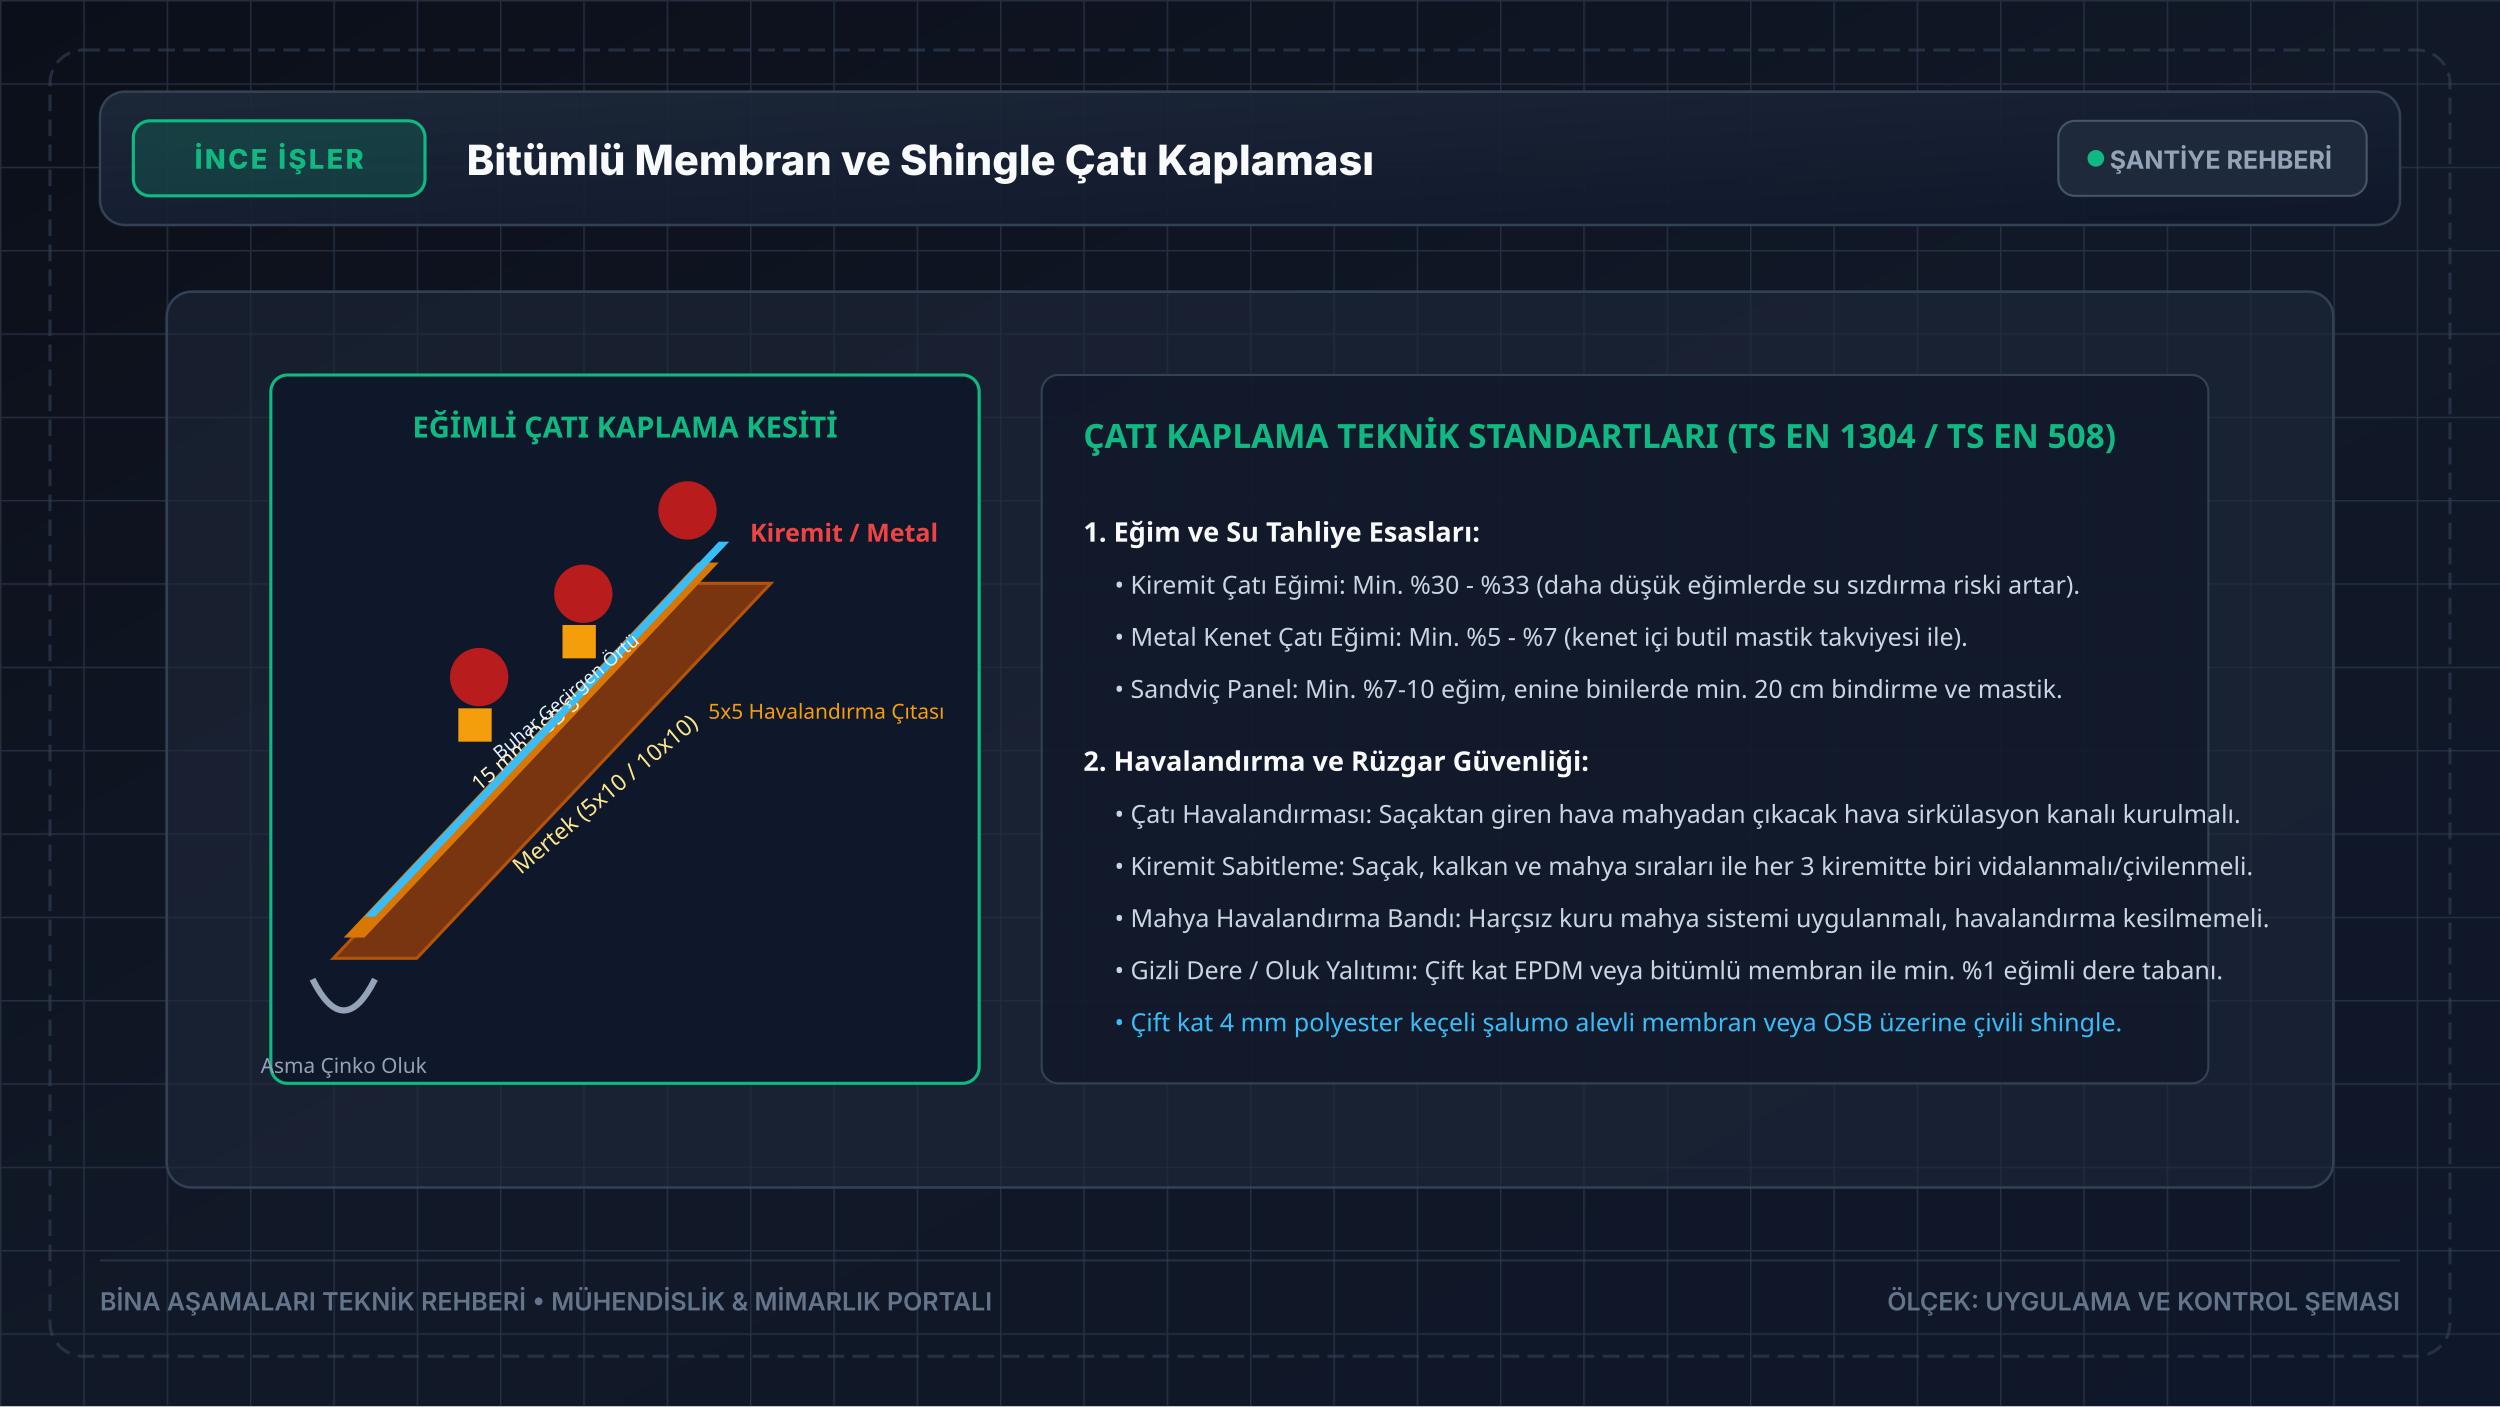
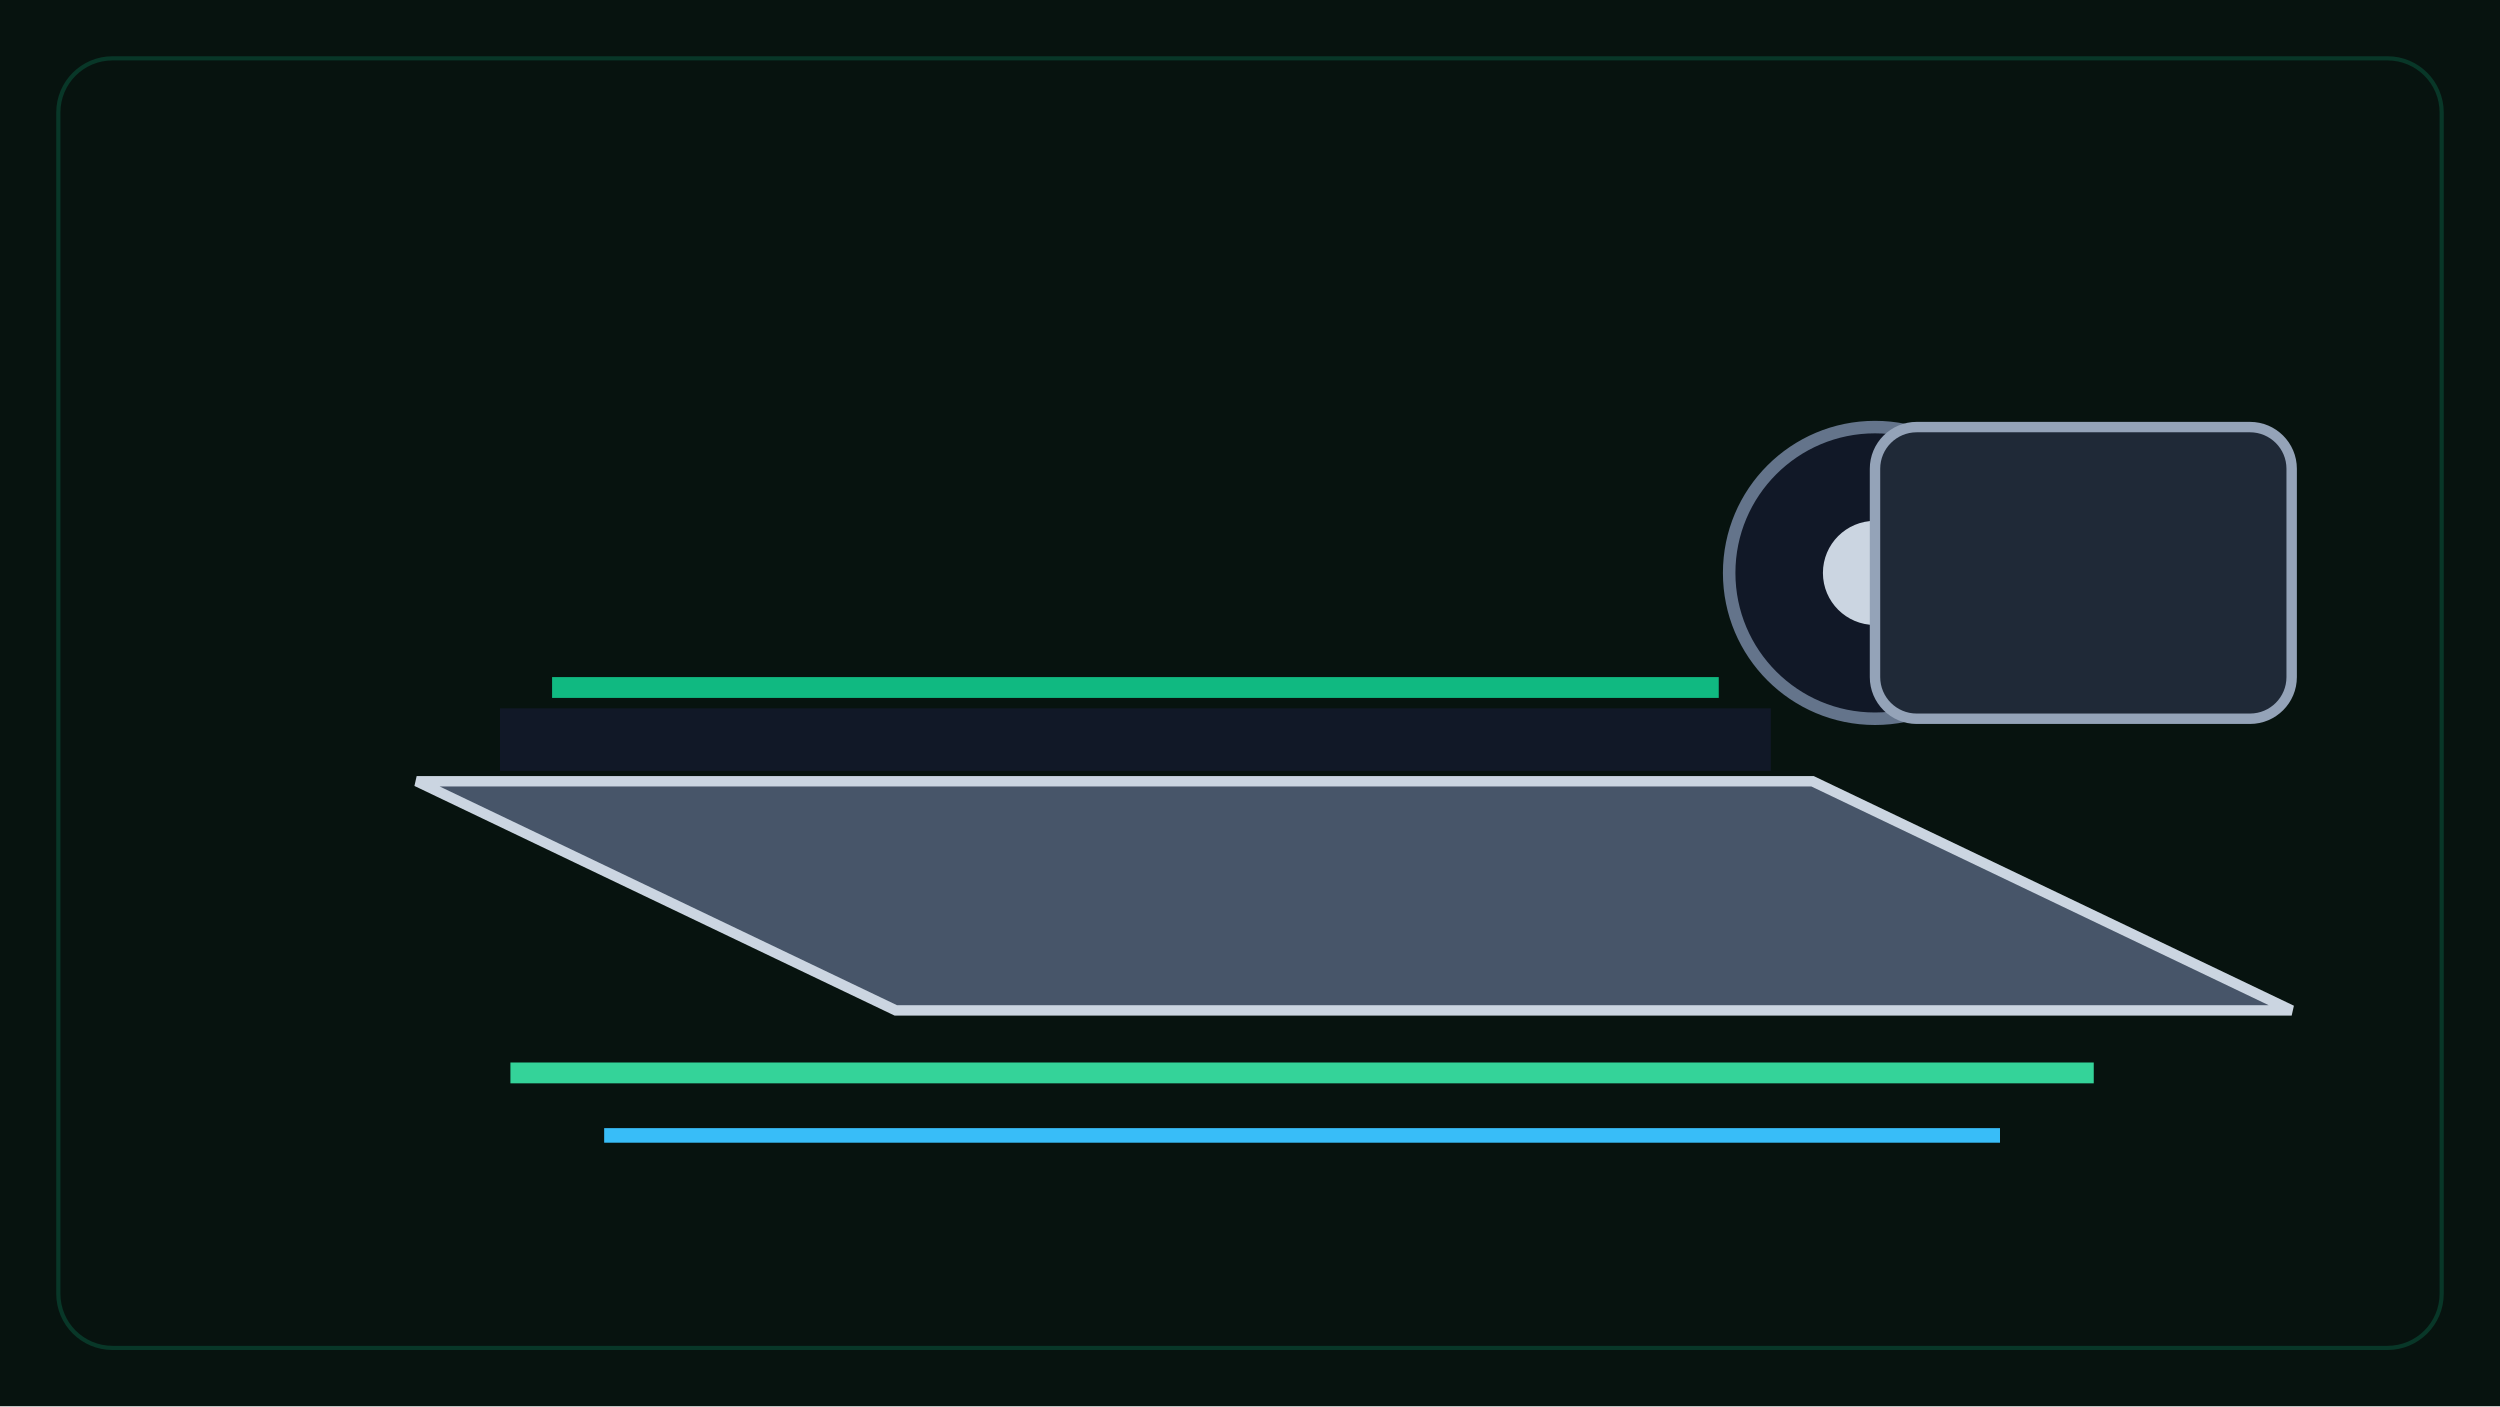
- <svg xmlns="http://www.w3.org/2000/svg" viewBox="0 0 1200 675" width="1200" height="675" fill="none">
-   <defs>
-     <linearGradient id="bgGrad" x1="0%" y1="0%" x2="100%" y2="100%">
-       <stop offset="0%" stop-color="#0b0f19" />
-       <stop offset="50%" stop-color="#111827" />
-       <stop offset="100%" stop-color="#0f172a" />
-     </linearGradient>
-     <linearGradient id="panelGrad" x1="0%" y1="0%" x2="100%" y2="100%">
-       <stop offset="0%" stop-color="#1e293b" stop-opacity="0.9" />
-       <stop offset="100%" stop-color="#0f172a" stop-opacity="0.95" />
-     </linearGradient>
-     <pattern id="blueprintGrid" width="40" height="40" patternUnits="userSpaceOnUse">
-       <path d="M 40 0 L 0 0 0 40" fill="none" stroke="#334155" stroke-width="0.75" stroke-opacity="0.3" />
-       <path d="M 200 0 L 0 0 0 200" fill="none" stroke="#334155" stroke-width="1.5" stroke-opacity="0.5" />
-     </pattern>
-   </defs>
-   <rect width="1200" height="675" fill="url(#bgGrad)" />
-   <rect width="1200" height="675" fill="url(#blueprintGrid)" />
-   <rect x="24" y="24" width="1152" height="627" rx="16" fill="none" stroke="#334155" stroke-width="1.5" stroke-dasharray="8 4" opacity="0.6" />
-   <g transform="translate(48, 44)">
-     <rect x="0" y="0" width="1104" height="64" rx="12" fill="url(#panelGrad)" stroke="#334155" stroke-width="1.2" />
-     <rect x="16" y="14" width="140" height="36" rx="8" fill="#10b981" fill-opacity="0.18" stroke="#10b981" stroke-width="1.5" />
-     <text x="86" y="37" fill="#10b981" font-family="system-ui, -apple-system, sans-serif" font-size="13" font-weight="800" text-anchor="middle" letter-spacing="1.2">İNCE İŞLER</text>
-     <text x="176" y="40" fill="#f8fafc" font-family="system-ui, -apple-system, sans-serif" font-size="20" font-weight="800">Bitümlü Membran ve Shingle Çatı Kaplaması</text>
-     <rect x="940" y="14" width="148" height="36" rx="8" fill="#1e293b" stroke="#475569" stroke-width="1" />
-     <circle cx="958" cy="32" r="4" fill="#10b981" />
-     <text x="1018" y="37" fill="#94a3b8" font-family="system-ui, -apple-system, sans-serif" font-size="12" font-weight="700" text-anchor="middle">ŞANTİYE REHBERİ</text>
+ <svg xmlns="http://www.w3.org/2000/svg" viewBox="0 0 1200 675">
+   <rect width="1200" height="675" fill="#07130f" />
+   <g transform="translate(110 115)">
+     <polygon points="90,260 760,260 990,370 320,370" fill="#475569" stroke="#cbd5e1" stroke-width="5" />
+     <path d="M130 240h610" stroke="#111827" stroke-width="30" />
+     <path d="M155 215h560" stroke="#10b981" stroke-width="10" />
+     <g transform="translate(710 80)">
+       <circle cx="80" cy="80" r="70" fill="#111827" stroke="#64748b" stroke-width="6" />
+       <circle cx="80" cy="80" r="25" fill="#cbd5e1" />
+       <rect x="80" y="10" width="200" height="140" rx="20" fill="#1f2937" stroke="#94a3b8" stroke-width="5" />
+     </g>
+     <path d="M135 400h760" stroke="#34d399" stroke-width="10" />
+     <path d="M180 430h670" stroke="#38bdf8" stroke-width="7" />
  </g>
-   <g transform="translate(80, 140)">
-     <rect x="0" y="0" width="1040" height="430" rx="12" fill="#1e293b" fill-opacity="0.6" stroke="#334155" stroke-width="1.2" />
-     <g transform="translate(50, 40)">
-       <rect x="0" y="0" width="340" height="340" rx="8" fill="#0f172a" stroke="#10b981" stroke-width="1.5" />
-       <text x="170" y="30" fill="#10b981" font-family="system-ui, sans-serif" font-size="14" font-weight="800" text-anchor="middle">EĞİMLİ ÇATI KAPLAMA KESİTİ</text>
-       <polygon points="30,280 200,100 240,100 70,280" fill="#78350f" stroke="#b45309" stroke-width="1.5" />
-       <text x="120" y="240" fill="#fde68a" font-family="system-ui, sans-serif" font-size="11" transform="rotate(-40 120 240)">Mertek (5x10 / 10x10)</text>
-       <polygon points="35,270 205,90 215,90 45,270" fill="#d97706" />
-       <text x="100" y="200" fill="#fef3c7" font-family="system-ui, sans-serif" font-size="10" transform="rotate(-40 100 200)">15 mm OSB-3</text>
-       <polygon points="45,260 215,80 220,80 50,260" fill="#38bdf8" />
-       <text x="110" y="185" fill="#e0f2fe" font-family="system-ui, sans-serif" font-size="9" transform="rotate(-40 110 185)">Buhar Geçirgen Örtü</text>
-       <rect x="90" y="160" width="16" height="16" fill="#f59e0b" />
-       <rect x="140" y="120" width="16" height="16" fill="#f59e0b" />
-       <text x="210" y="165" fill="#f59e0b" font-family="system-ui, sans-serif" font-size="10">5x5 Havalandırma Çıtası</text>
-       <circle cx="100" cy="145" r="14" fill="#b91c1c" />
-       <circle cx="150" cy="105" r="14" fill="#b91c1c" />
-       <circle cx="200" cy="65" r="14" fill="#b91c1c" />
-       <text x="230" y="80" fill="#ef4444" font-family="system-ui, sans-serif" font-size="12" font-weight="700">Kiremit / Metal</text>
-       <path d="M 20 290 Q 35 320 50 290" fill="none" stroke="#94a3b8" stroke-width="3" />
-       <text x="35" y="335" fill="#94a3b8" font-family="system-ui, sans-serif" font-size="10" text-anchor="middle">Asma Çinko Oluk</text>
-     </g>
-     <g transform="translate(420, 40)">
-       <rect x="0" y="0" width="560" height="340" rx="8" fill="#0f172a" fill-opacity="0.8" stroke="#334155" stroke-width="1" />
-       <text x="20" y="35" fill="#10b981" font-family="system-ui, sans-serif" font-size="16" font-weight="800">ÇATI KAPLAMA TEKNİK STANDARTLARI (TS EN 1304 / TS EN 508)</text>
-       <g transform="translate(20, 60)">
-         <text x="0" y="20" fill="#f8fafc" font-family="system-ui, sans-serif" font-size="13" font-weight="700">1. Eğim ve Su Tahliye Esasları:</text>
-         <text x="15" y="45" fill="#cbd5e1" font-family="system-ui, sans-serif" font-size="12">• Kiremit Çatı Eğimi: Min. %30 - %33 (daha düşük eğimlerde su sızdırma riski artar).</text>
-         <text x="15" y="70" fill="#cbd5e1" font-family="system-ui, sans-serif" font-size="12">• Metal Kenet Çatı Eğimi: Min. %5 - %7 (kenet içi butil mastik takviyesi ile).</text>
-         <text x="15" y="95" fill="#cbd5e1" font-family="system-ui, sans-serif" font-size="12">• Sandviç Panel: Min. %7-10 eğim, enine binilerde min. 20 cm bindirme ve mastik.</text>
-         <text x="0" y="130" fill="#f8fafc" font-family="system-ui, sans-serif" font-size="13" font-weight="700">2. Havalandırma ve Rüzgar Güvenliği:</text>
-         <text x="15" y="155" fill="#cbd5e1" font-family="system-ui, sans-serif" font-size="12">• Çatı Havalandırması: Saçaktan giren hava mahyadan çıkacak hava sirkülasyon kanalı kurulmalı.</text>
-         <text x="15" y="180" fill="#cbd5e1" font-family="system-ui, sans-serif" font-size="12">• Kiremit Sabitleme: Saçak, kalkan ve mahya sıraları ile her 3 kiremitte biri vidalanmalı/çivilenmeli.</text>
-         <text x="15" y="205" fill="#cbd5e1" font-family="system-ui, sans-serif" font-size="12">• Mahya Havalandırma Bandı: Harçsız kuru mahya sistemi uygulanmalı, havalandırma kesilmemeli.</text>
-         <text x="15" y="230" fill="#cbd5e1" font-family="system-ui, sans-serif" font-size="12">• Gizli Dere / Oluk Yalıtımı: Çift kat EPDM veya bitümlü membran ile min. %1 eğimli dere tabanı.</text>
-         <text x="15" y="255" fill="#38bdf8" font-family="system-ui, sans-serif" font-size="12">• Çift kat 4 mm polyester keçeli şalumo alevli membran veya OSB üzerine çivili shingle.</text>
-       </g>
-     </g>
-   </g>
-   <g transform="translate(48, 605)">
-     <line x1="0" y1="0" x2="1104" y2="0" stroke="#334155" stroke-width="1" opacity="0.6" />
-     <text x="0" y="24" fill="#64748b" font-family="system-ui, -apple-system, sans-serif" font-size="12" font-weight="600">BİNA AŞAMALARI TEKNİK REHBERİ • MÜHENDİSLİK &amp; MİMARLIK PORTALI</text>
-     <text x="1104" y="24" fill="#64748b" font-family="system-ui, -apple-system, sans-serif" font-size="12" font-weight="600" text-anchor="end">ÖLÇEK: UYGULAMA VE KONTROL ŞEMASI</text>
-   </g>
+   <rect x="28" y="28" width="1144" height="619" rx="26" fill="none" stroke="#10b981" stroke-opacity=".22" stroke-width="2" />
</svg>
